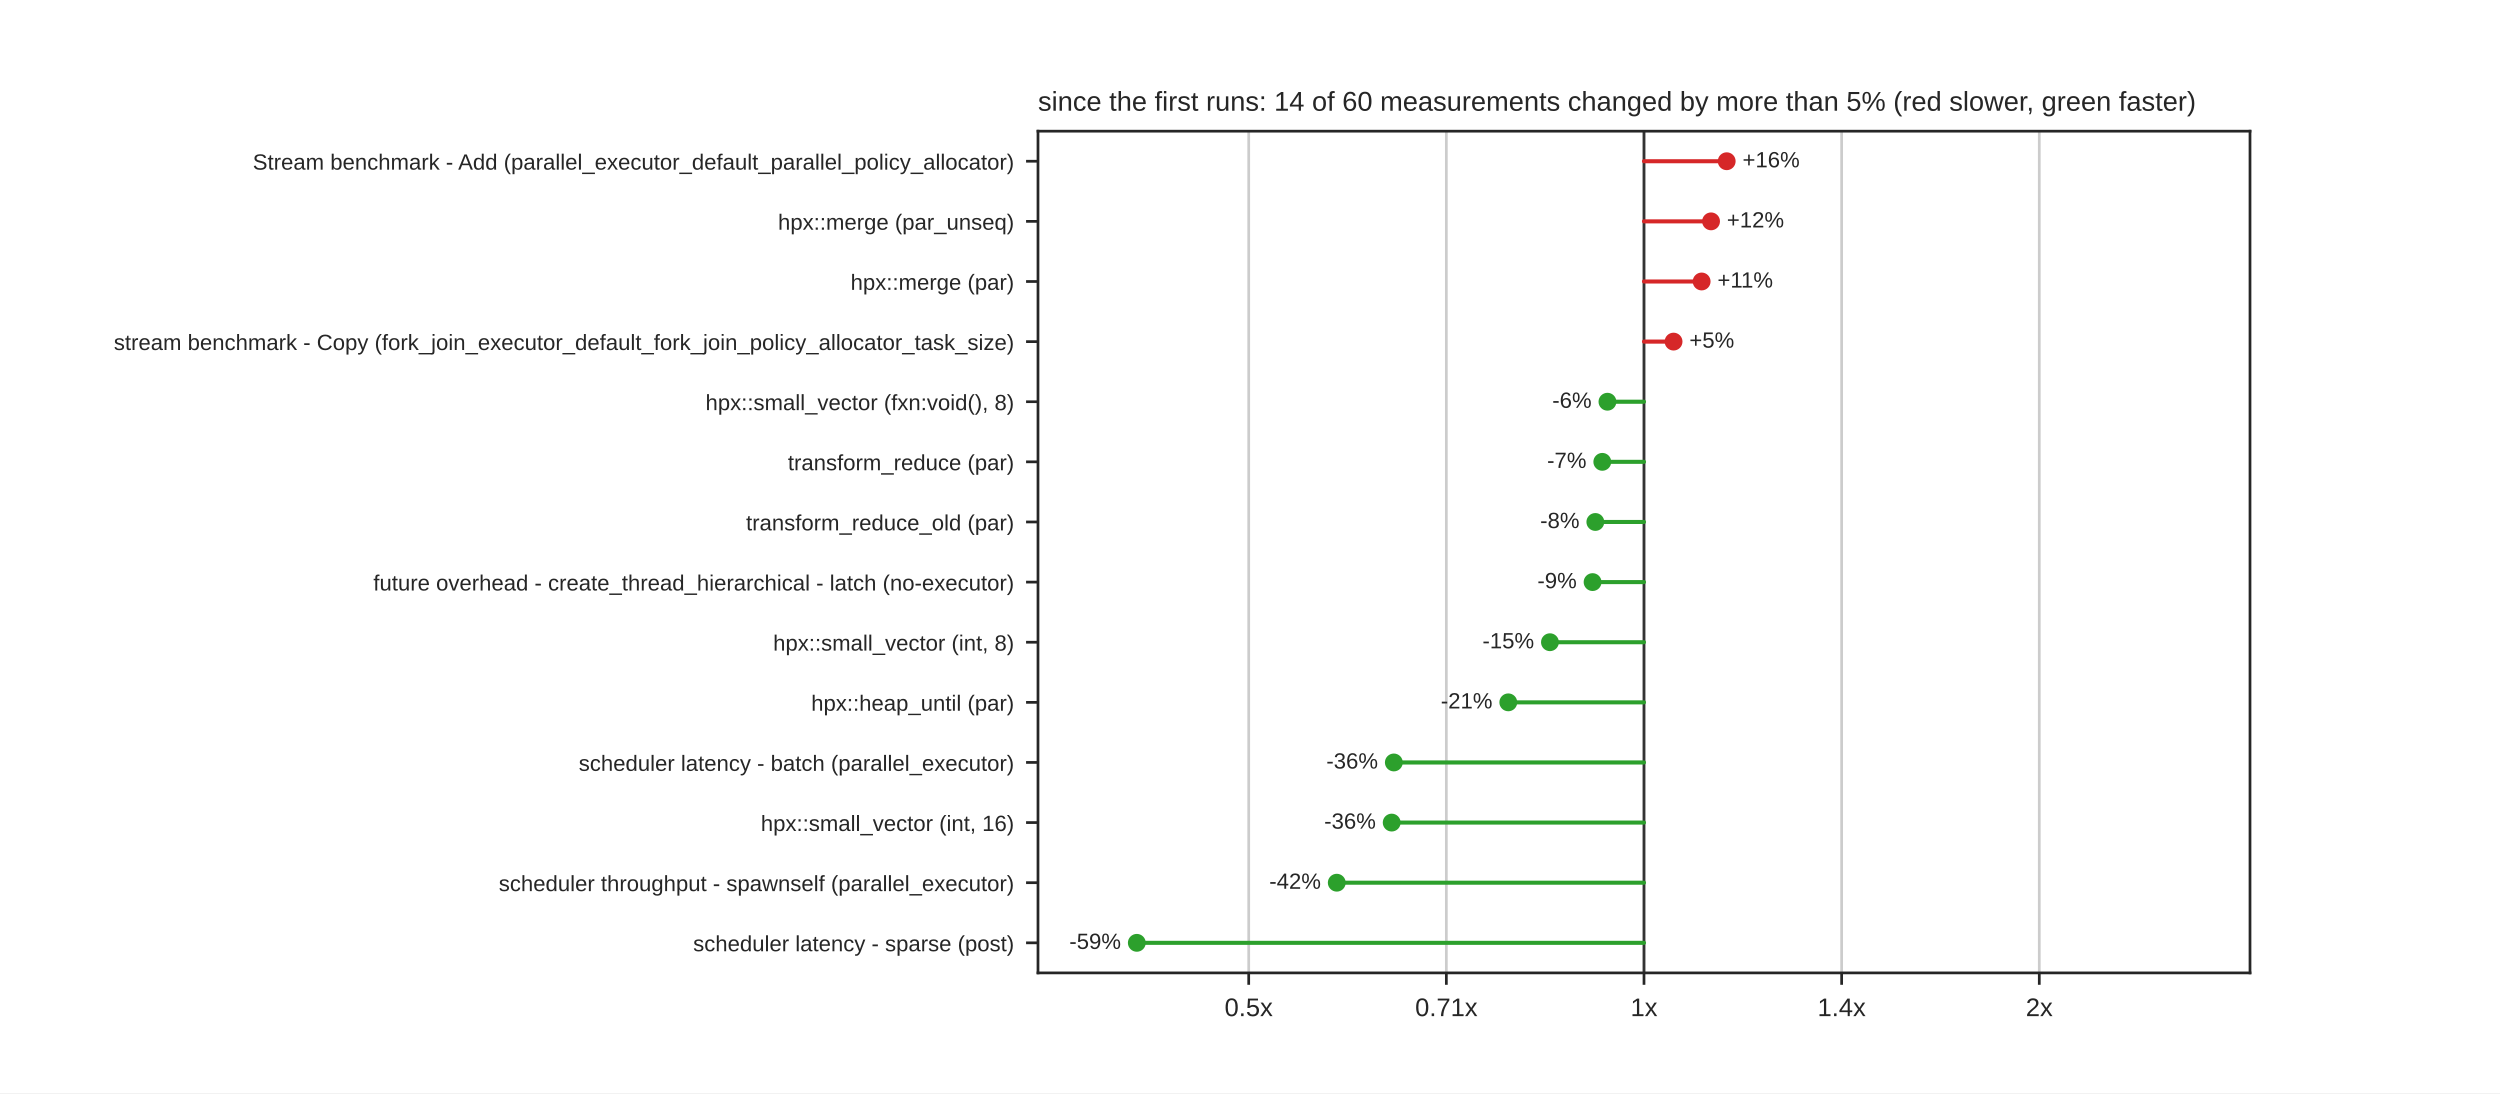
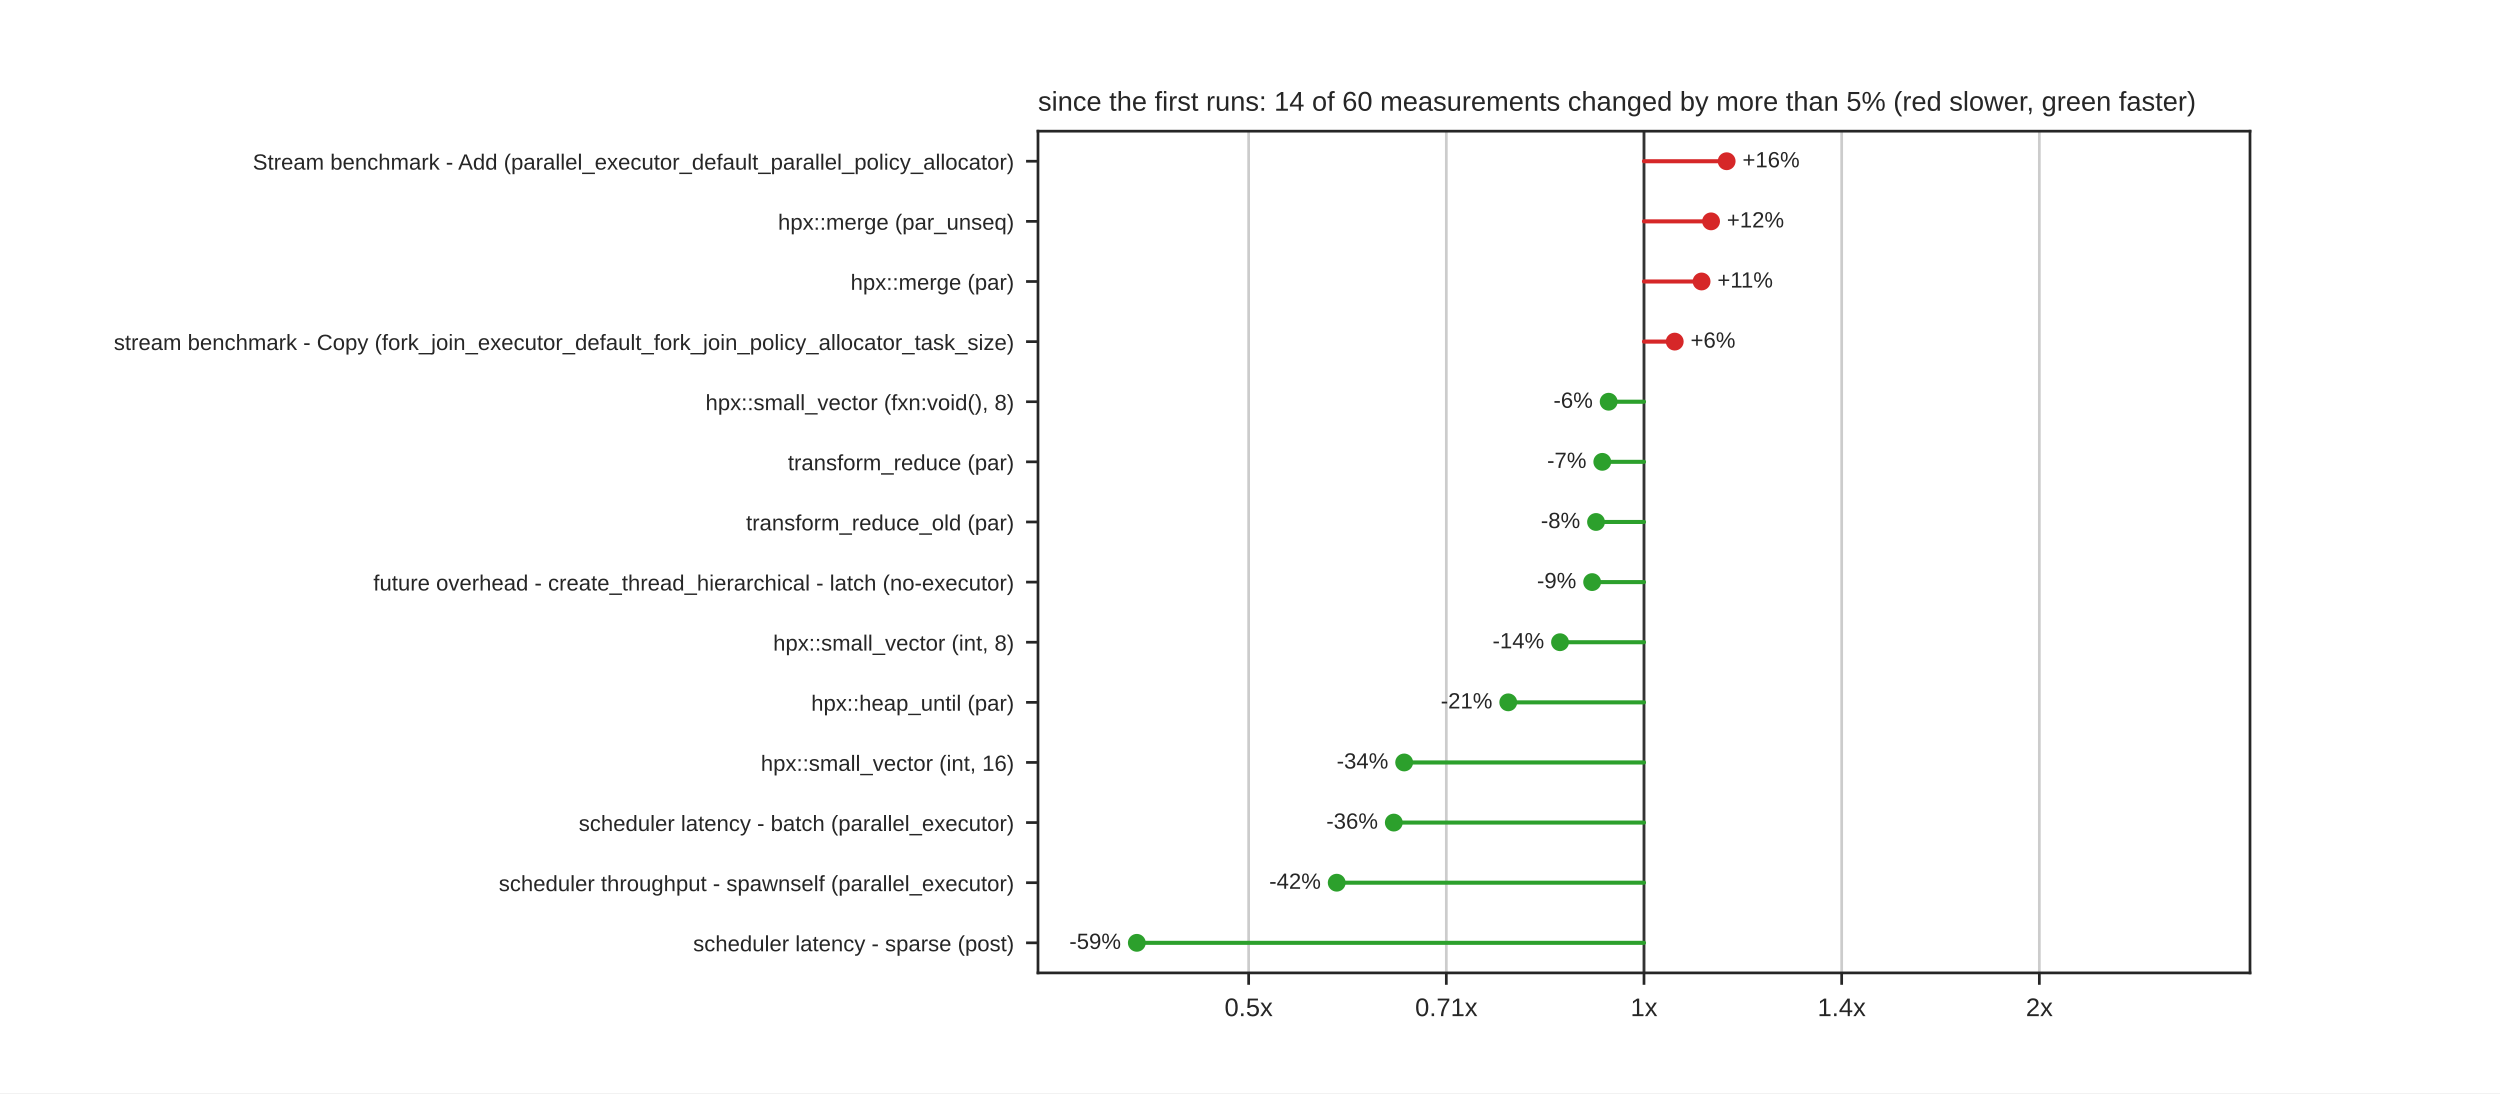
<svg xmlns="http://www.w3.org/2000/svg" xmlns:xlink="http://www.w3.org/1999/xlink" width="734.4pt" height="321.12pt" viewBox="0 0 734.4 321.12" version="1.1">
  <defs>
    <style type="text/css">*{stroke-linejoin: round; stroke-linecap: butt}</style>
  </defs>
  <g id="figure_1">
    <g id="patch_1">
      <path d="M 0 321.12  L 734.4 321.12  L 734.4 0  L 0 0  z " style="fill: #ffffff" />
    </g>
    <g id="axes_1">
      <g id="patch_2">
        <path d="M 304.92 285.797  L 660.96 285.797  L 660.96 38.534  L 304.92 38.534  z " style="fill: #ffffff" />
      </g>
      <g id="matplotlib.axis_1">
        <g id="xtick_1">
          <g id="line2d_1">
-             <path d="M 366.82 285.797  L 366.82 38.534  " clip-path="url(#pd0584a2bc1)" style="fill: none; stroke: #cccccc; stroke-width: 0.8; stroke-linecap: round" />
+             <path d="M 366.802 285.797  L 366.802 38.534  " clip-path="url(#pd0584a2bc1)" style="fill: none; stroke: #cccccc; stroke-width: 0.8; stroke-linecap: round" />
          </g>
          <g id="line2d_2">
            <defs>
              <path id="mdfc5214045" d="M 0 0  L 0 3.5  " style="stroke: #262626; stroke-width: 0.8" />
            </defs>
            <g>
-               <use xlink:href="#mdfc5214045" x="366.82" y="285.797" style="fill: #262626; stroke: #262626; stroke-width: 0.8" />
+               <use xlink:href="#mdfc5214045" x="366.802" y="285.797" style="fill: #262626; stroke: #262626; stroke-width: 0.8" />
            </g>
          </g>
          <g id="text_1">
-             <text style="fill: #262626; font: 7.5px 'Arial', 'DejaVu Sans', 'Liberation Sans', 'Bitstream Vera Sans', sans-serif; text-anchor: middle" x="366.82" y="298.496" transform="rotate(-0 366.8199 298.4956)">0.5x</text>
+             <text style="fill: #262626; font: 7.5px 'Arial', 'DejaVu Sans', 'Liberation Sans', 'Bitstream Vera Sans', sans-serif; text-anchor: middle" x="366.802" y="298.496" transform="rotate(-0 366.8022 298.4956)">0.5x</text>
          </g>
        </g>
        <g id="xtick_2">
          <g id="line2d_3">
-             <path d="M 424.88 285.797  L 424.88 38.534  " clip-path="url(#pd0584a2bc1)" style="fill: none; stroke: #cccccc; stroke-width: 0.8; stroke-linecap: round" />
+             <path d="M 424.871 285.797  L 424.871 38.534  " clip-path="url(#pd0584a2bc1)" style="fill: none; stroke: #cccccc; stroke-width: 0.8; stroke-linecap: round" />
          </g>
          <g id="line2d_4">
            <g>
-               <use xlink:href="#mdfc5214045" x="424.88" y="285.797" style="fill: #262626; stroke: #262626; stroke-width: 0.8" />
+               <use xlink:href="#mdfc5214045" x="424.871" y="285.797" style="fill: #262626; stroke: #262626; stroke-width: 0.8" />
            </g>
          </g>
          <g id="text_2">
-             <text style="fill: #262626; font: 7.5px 'Arial', 'DejaVu Sans', 'Liberation Sans', 'Bitstream Vera Sans', sans-serif; text-anchor: middle" x="424.88" y="298.496" transform="rotate(-0 424.88 298.4956)">0.71x</text>
+             <text style="fill: #262626; font: 7.5px 'Arial', 'DejaVu Sans', 'Liberation Sans', 'Bitstream Vera Sans', sans-serif; text-anchor: middle" x="424.871" y="298.496" transform="rotate(-0 424.8711 298.4956)">0.71x</text>
          </g>
        </g>
        <g id="xtick_3">
          <g id="line2d_5">
            <path d="M 482.94 285.797  L 482.94 38.534  " clip-path="url(#pd0584a2bc1)" style="fill: none; stroke: #cccccc; stroke-width: 0.8; stroke-linecap: round" />
          </g>
          <g id="line2d_6">
            <g>
              <use xlink:href="#mdfc5214045" x="482.94" y="285.797" style="fill: #262626; stroke: #262626; stroke-width: 0.8" />
            </g>
          </g>
          <g id="text_3">
            <text style="fill: #262626; font: 7.5px 'Arial', 'DejaVu Sans', 'Liberation Sans', 'Bitstream Vera Sans', sans-serif; text-anchor: middle" x="482.94" y="298.496" transform="rotate(-0 482.94 298.4956)">1x</text>
          </g>
        </g>
        <g id="xtick_4">
          <g id="line2d_7">
-             <path d="M 541 285.797  L 541 38.534  " clip-path="url(#pd0584a2bc1)" style="fill: none; stroke: #cccccc; stroke-width: 0.8; stroke-linecap: round" />
+             <path d="M 541.009 285.797  L 541.009 38.534  " clip-path="url(#pd0584a2bc1)" style="fill: none; stroke: #cccccc; stroke-width: 0.8; stroke-linecap: round" />
          </g>
          <g id="line2d_8">
            <g>
-               <use xlink:href="#mdfc5214045" x="541" y="285.797" style="fill: #262626; stroke: #262626; stroke-width: 0.8" />
+               <use xlink:href="#mdfc5214045" x="541.009" y="285.797" style="fill: #262626; stroke: #262626; stroke-width: 0.8" />
            </g>
          </g>
          <g id="text_4">
-             <text style="fill: #262626; font: 7.5px 'Arial', 'DejaVu Sans', 'Liberation Sans', 'Bitstream Vera Sans', sans-serif; text-anchor: middle" x="541" y="298.496" transform="rotate(-0 541 298.4956)">1.4x</text>
+             <text style="fill: #262626; font: 7.5px 'Arial', 'DejaVu Sans', 'Liberation Sans', 'Bitstream Vera Sans', sans-serif; text-anchor: middle" x="541.009" y="298.496" transform="rotate(-0 541.0089 298.4956)">1.4x</text>
          </g>
        </g>
        <g id="xtick_5">
          <g id="line2d_9">
-             <path d="M 599.06 285.797  L 599.06 38.534  " clip-path="url(#pd0584a2bc1)" style="fill: none; stroke: #cccccc; stroke-width: 0.8; stroke-linecap: round" />
+             <path d="M 599.078 285.797  L 599.078 38.534  " clip-path="url(#pd0584a2bc1)" style="fill: none; stroke: #cccccc; stroke-width: 0.8; stroke-linecap: round" />
          </g>
          <g id="line2d_10">
            <g>
-               <use xlink:href="#mdfc5214045" x="599.06" y="285.797" style="fill: #262626; stroke: #262626; stroke-width: 0.8" />
+               <use xlink:href="#mdfc5214045" x="599.078" y="285.797" style="fill: #262626; stroke: #262626; stroke-width: 0.8" />
            </g>
          </g>
          <g id="text_5">
-             <text style="fill: #262626; font: 7.5px 'Arial', 'DejaVu Sans', 'Liberation Sans', 'Bitstream Vera Sans', sans-serif; text-anchor: middle" x="599.06" y="298.496" transform="rotate(-0 599.0601 298.4956)">2x</text>
+             <text style="fill: #262626; font: 7.5px 'Arial', 'DejaVu Sans', 'Liberation Sans', 'Bitstream Vera Sans', sans-serif; text-anchor: middle" x="599.078" y="298.496" transform="rotate(-0 599.0778 298.4956)">2x</text>
          </g>
        </g>
      </g>
      <g id="matplotlib.axis_2">
        <g id="ytick_1">
          <g id="line2d_11">
            <defs>
              <path id="m414165cd4d" d="M 0 0  L -3.5 0  " style="stroke: #262626; stroke-width: 0.8" />
            </defs>
            <g>
              <use xlink:href="#m414165cd4d" x="304.92" y="47.365" style="fill: #262626; stroke: #262626; stroke-width: 0.8" />
            </g>
          </g>
          <g id="text_6">
            <text style="fill: #262626; font: 6.5px 'Arial', 'DejaVu Sans', 'Liberation Sans', 'Bitstream Vera Sans', sans-serif; text-anchor: end" x="297.92" y="49.835" transform="rotate(-0 297.92 49.83469)">Stream benchmark - Add (parallel_executor_default_parallel_policy_allocator)</text>
          </g>
        </g>
        <g id="ytick_2">
          <g id="line2d_12">
            <g>
              <use xlink:href="#m414165cd4d" x="304.92" y="65.027" style="fill: #262626; stroke: #262626; stroke-width: 0.8" />
            </g>
          </g>
          <g id="text_7">
            <text style="fill: #262626; font: 6.5px 'Arial', 'DejaVu Sans', 'Liberation Sans', 'Bitstream Vera Sans', sans-serif; text-anchor: end" x="297.92" y="67.496" transform="rotate(-0 297.92 67.49629)">hpx::merge (par_unseq)</text>
          </g>
        </g>
        <g id="ytick_3">
          <g id="line2d_13">
            <g>
              <use xlink:href="#m414165cd4d" x="304.92" y="82.688" style="fill: #262626; stroke: #262626; stroke-width: 0.8" />
            </g>
          </g>
          <g id="text_8">
            <text style="fill: #262626; font: 6.5px 'Arial', 'DejaVu Sans', 'Liberation Sans', 'Bitstream Vera Sans', sans-serif; text-anchor: end" x="297.92" y="85.158" transform="rotate(-0 297.92 85.15789)">hpx::merge (par)</text>
          </g>
        </g>
        <g id="ytick_4">
          <g id="line2d_14">
            <g>
              <use xlink:href="#m414165cd4d" x="304.92" y="100.35" style="fill: #262626; stroke: #262626; stroke-width: 0.8" />
            </g>
          </g>
          <g id="text_9">
            <text style="fill: #262626; font: 6.5px 'Arial', 'DejaVu Sans', 'Liberation Sans', 'Bitstream Vera Sans', sans-serif; text-anchor: end" x="297.92" y="102.819" transform="rotate(-0 297.92 102.8195)">stream benchmark - Copy (fork_join_executor_default_fork_join_policy_allocator_task_size)</text>
          </g>
        </g>
        <g id="ytick_5">
          <g id="line2d_15">
            <g>
              <use xlink:href="#m414165cd4d" x="304.92" y="118.012" style="fill: #262626; stroke: #262626; stroke-width: 0.8" />
            </g>
          </g>
          <g id="text_10">
            <text style="fill: #262626; font: 6.5px 'Arial', 'DejaVu Sans', 'Liberation Sans', 'Bitstream Vera Sans', sans-serif; text-anchor: end" x="297.92" y="120.481" transform="rotate(-0 297.92 120.4811)">hpx::small_vector (fxn:void(), 8)</text>
          </g>
        </g>
        <g id="ytick_6">
          <g id="line2d_16">
            <g>
              <use xlink:href="#m414165cd4d" x="304.92" y="135.673" style="fill: #262626; stroke: #262626; stroke-width: 0.8" />
            </g>
          </g>
          <g id="text_11">
            <text style="fill: #262626; font: 6.5px 'Arial', 'DejaVu Sans', 'Liberation Sans', 'Bitstream Vera Sans', sans-serif; text-anchor: end" x="297.92" y="138.143" transform="rotate(-0 297.92 138.1427)">transform_reduce (par)</text>
          </g>
        </g>
        <g id="ytick_7">
          <g id="line2d_17">
            <g>
              <use xlink:href="#m414165cd4d" x="304.92" y="153.335" style="fill: #262626; stroke: #262626; stroke-width: 0.8" />
            </g>
          </g>
          <g id="text_12">
            <text style="fill: #262626; font: 6.5px 'Arial', 'DejaVu Sans', 'Liberation Sans', 'Bitstream Vera Sans', sans-serif; text-anchor: end" x="297.92" y="155.804" transform="rotate(-0 297.92 155.8043)">transform_reduce_old (par)</text>
          </g>
        </g>
        <g id="ytick_8">
          <g id="line2d_18">
            <g>
              <use xlink:href="#m414165cd4d" x="304.92" y="170.996" style="fill: #262626; stroke: #262626; stroke-width: 0.8" />
            </g>
          </g>
          <g id="text_13">
            <text style="fill: #262626; font: 6.5px 'Arial', 'DejaVu Sans', 'Liberation Sans', 'Bitstream Vera Sans', sans-serif; text-anchor: end" x="297.92" y="173.466" transform="rotate(-0 297.92 173.4659)">future overhead - create_thread_hierarchical - latch (no-executor)</text>
          </g>
        </g>
        <g id="ytick_9">
          <g id="line2d_19">
            <g>
              <use xlink:href="#m414165cd4d" x="304.92" y="188.658" style="fill: #262626; stroke: #262626; stroke-width: 0.8" />
            </g>
          </g>
          <g id="text_14">
            <text style="fill: #262626; font: 6.5px 'Arial', 'DejaVu Sans', 'Liberation Sans', 'Bitstream Vera Sans', sans-serif; text-anchor: end" x="297.92" y="191.127" transform="rotate(-0 297.92 191.1275)">hpx::small_vector (int, 8)</text>
          </g>
        </g>
        <g id="ytick_10">
          <g id="line2d_20">
            <g>
              <use xlink:href="#m414165cd4d" x="304.92" y="206.32" style="fill: #262626; stroke: #262626; stroke-width: 0.8" />
            </g>
          </g>
          <g id="text_15">
            <text style="fill: #262626; font: 6.5px 'Arial', 'DejaVu Sans', 'Liberation Sans', 'Bitstream Vera Sans', sans-serif; text-anchor: end" x="297.92" y="208.789" transform="rotate(-0 297.92 208.7891)">hpx::heap_until (par)</text>
          </g>
        </g>
        <g id="ytick_11">
          <g id="line2d_21">
            <g>
              <use xlink:href="#m414165cd4d" x="304.92" y="223.981" style="fill: #262626; stroke: #262626; stroke-width: 0.8" />
            </g>
          </g>
          <g id="text_16">
-             <text style="fill: #262626; font: 6.5px 'Arial', 'DejaVu Sans', 'Liberation Sans', 'Bitstream Vera Sans', sans-serif; text-anchor: end" x="297.92" y="226.451" transform="rotate(-0 297.92 226.4507)">scheduler latency - batch (parallel_executor)</text>
+             <text style="fill: #262626; font: 6.5px 'Arial', 'DejaVu Sans', 'Liberation Sans', 'Bitstream Vera Sans', sans-serif; text-anchor: end" x="297.92" y="226.451" transform="rotate(-0 297.92 226.4507)">hpx::small_vector (int, 16)</text>
          </g>
        </g>
        <g id="ytick_12">
          <g id="line2d_22">
            <g>
              <use xlink:href="#m414165cd4d" x="304.92" y="241.643" style="fill: #262626; stroke: #262626; stroke-width: 0.8" />
            </g>
          </g>
          <g id="text_17">
-             <text style="fill: #262626; font: 6.5px 'Arial', 'DejaVu Sans', 'Liberation Sans', 'Bitstream Vera Sans', sans-serif; text-anchor: end" x="297.92" y="244.112" transform="rotate(-0 297.92 244.1123)">hpx::small_vector (int, 16)</text>
+             <text style="fill: #262626; font: 6.5px 'Arial', 'DejaVu Sans', 'Liberation Sans', 'Bitstream Vera Sans', sans-serif; text-anchor: end" x="297.92" y="244.112" transform="rotate(-0 297.92 244.1123)">scheduler latency - batch (parallel_executor)</text>
          </g>
        </g>
        <g id="ytick_13">
          <g id="line2d_23">
            <g>
              <use xlink:href="#m414165cd4d" x="304.92" y="259.304" style="fill: #262626; stroke: #262626; stroke-width: 0.8" />
            </g>
          </g>
          <g id="text_18">
            <text style="fill: #262626; font: 6.5px 'Arial', 'DejaVu Sans', 'Liberation Sans', 'Bitstream Vera Sans', sans-serif; text-anchor: end" x="297.92" y="261.774" transform="rotate(-0 297.92 261.7739)">scheduler throughput - spawnself (parallel_executor)</text>
          </g>
        </g>
        <g id="ytick_14">
          <g id="line2d_24">
            <g>
              <use xlink:href="#m414165cd4d" x="304.92" y="276.966" style="fill: #262626; stroke: #262626; stroke-width: 0.8" />
            </g>
          </g>
          <g id="text_19">
            <text style="fill: #262626; font: 6.5px 'Arial', 'DejaVu Sans', 'Liberation Sans', 'Bitstream Vera Sans', sans-serif; text-anchor: end" x="297.92" y="279.435" transform="rotate(-0 297.92 279.4355)">scheduler latency - sparse (post)</text>
          </g>
        </g>
      </g>
      <g id="line2d_25">
        <path d="M 482.94 285.797  L 482.94 38.534  " clip-path="url(#pd0584a2bc1)" style="fill: none; stroke: #333333; stroke-width: 0.8; stroke-linecap: round" />
      </g>
      <g id="line2d_26">
-         <path d="M 482.94 47.365  L 507.236 47.365  " clip-path="url(#pd0584a2bc1)" style="fill: none; stroke: #d62728; stroke-width: 1.2; stroke-linecap: round" />
+         <path d="M 482.94 47.365  L 507.223 47.365  " clip-path="url(#pd0584a2bc1)" style="fill: none; stroke: #d62728; stroke-width: 1.2; stroke-linecap: round" />
      </g>
      <g id="line2d_27">
-         <path d="M 482.94 65.027  L 502.64 65.027  " clip-path="url(#pd0584a2bc1)" style="fill: none; stroke: #d62728; stroke-width: 1.2; stroke-linecap: round" />
+         <path d="M 482.94 65.027  L 502.643 65.027  " clip-path="url(#pd0584a2bc1)" style="fill: none; stroke: #d62728; stroke-width: 1.2; stroke-linecap: round" />
      </g>
      <g id="line2d_28">
-         <path d="M 482.94 82.688  L 499.873 82.688  " clip-path="url(#pd0584a2bc1)" style="fill: none; stroke: #d62728; stroke-width: 1.2; stroke-linecap: round" />
+         <path d="M 482.94 82.688  L 499.855 82.688  " clip-path="url(#pd0584a2bc1)" style="fill: none; stroke: #d62728; stroke-width: 1.2; stroke-linecap: round" />
      </g>
      <g id="line2d_29">
-         <path d="M 482.94 100.35  L 491.624 100.35  " clip-path="url(#pd0584a2bc1)" style="fill: none; stroke: #d62728; stroke-width: 1.2; stroke-linecap: round" />
+         <path d="M 482.94 100.35  L 491.969 100.35  " clip-path="url(#pd0584a2bc1)" style="fill: none; stroke: #d62728; stroke-width: 1.2; stroke-linecap: round" />
      </g>
      <g id="line2d_30">
-         <path d="M 482.94 118.012  L 472.204 118.012  " clip-path="url(#pd0584a2bc1)" style="fill: none; stroke: #2ca02c; stroke-width: 1.2; stroke-linecap: round" />
+         <path d="M 482.94 118.012  L 472.562 118.012  " clip-path="url(#pd0584a2bc1)" style="fill: none; stroke: #2ca02c; stroke-width: 1.2; stroke-linecap: round" />
      </g>
      <g id="line2d_31">
-         <path d="M 482.94 135.673  L 470.692 135.673  " clip-path="url(#pd0584a2bc1)" style="fill: none; stroke: #2ca02c; stroke-width: 1.2; stroke-linecap: round" />
+         <path d="M 482.94 135.673  L 470.69 135.673  " clip-path="url(#pd0584a2bc1)" style="fill: none; stroke: #2ca02c; stroke-width: 1.2; stroke-linecap: round" />
      </g>
      <g id="line2d_32">
-         <path d="M 482.94 153.335  L 468.648 153.335  " clip-path="url(#pd0584a2bc1)" style="fill: none; stroke: #2ca02c; stroke-width: 1.2; stroke-linecap: round" />
+         <path d="M 482.94 153.335  L 468.85 153.335  " clip-path="url(#pd0584a2bc1)" style="fill: none; stroke: #2ca02c; stroke-width: 1.2; stroke-linecap: round" />
      </g>
      <g id="line2d_33">
-         <path d="M 482.94 170.996  L 467.838 170.996  " clip-path="url(#pd0584a2bc1)" style="fill: none; stroke: #2ca02c; stroke-width: 1.2; stroke-linecap: round" />
+         <path d="M 482.94 170.996  L 467.709 170.996  " clip-path="url(#pd0584a2bc1)" style="fill: none; stroke: #2ca02c; stroke-width: 1.2; stroke-linecap: round" />
      </g>
      <g id="line2d_34">
-         <path d="M 482.94 188.658  L 455.311 188.658  " clip-path="url(#pd0584a2bc1)" style="fill: none; stroke: #2ca02c; stroke-width: 1.2; stroke-linecap: round" />
+         <path d="M 482.94 188.658  L 458.272 188.658  " clip-path="url(#pd0584a2bc1)" style="fill: none; stroke: #2ca02c; stroke-width: 1.2; stroke-linecap: round" />
      </g>
      <g id="line2d_35">
-         <path d="M 482.94 206.32  L 443.076 206.32  " clip-path="url(#pd0584a2bc1)" style="fill: none; stroke: #2ca02c; stroke-width: 1.2; stroke-linecap: round" />
+         <path d="M 482.94 206.32  L 443.062 206.32  " clip-path="url(#pd0584a2bc1)" style="fill: none; stroke: #2ca02c; stroke-width: 1.2; stroke-linecap: round" />
      </g>
      <g id="line2d_36">
-         <path d="M 482.94 223.981  L 409.453 223.981  " clip-path="url(#pd0584a2bc1)" style="fill: none; stroke: #2ca02c; stroke-width: 1.2; stroke-linecap: round" />
+         <path d="M 482.94 223.981  L 412.488 223.981  " clip-path="url(#pd0584a2bc1)" style="fill: none; stroke: #2ca02c; stroke-width: 1.2; stroke-linecap: round" />
      </g>
      <g id="line2d_37">
-         <path d="M 482.94 241.643  L 408.824 241.643  " clip-path="url(#pd0584a2bc1)" style="fill: none; stroke: #2ca02c; stroke-width: 1.2; stroke-linecap: round" />
+         <path d="M 482.94 241.643  L 409.444 241.643  " clip-path="url(#pd0584a2bc1)" style="fill: none; stroke: #2ca02c; stroke-width: 1.2; stroke-linecap: round" />
      </g>
      <g id="line2d_38">
-         <path d="M 482.94 259.304  L 392.688 259.304  " clip-path="url(#pd0584a2bc1)" style="fill: none; stroke: #2ca02c; stroke-width: 1.2; stroke-linecap: round" />
+         <path d="M 482.94 259.304  L 392.674 259.304  " clip-path="url(#pd0584a2bc1)" style="fill: none; stroke: #2ca02c; stroke-width: 1.2; stroke-linecap: round" />
      </g>
      <g id="line2d_39">
-         <path d="M 482.94 276.966  L 333.95 276.966  " clip-path="url(#pd0584a2bc1)" style="fill: none; stroke: #2ca02c; stroke-width: 1.2; stroke-linecap: round" />
+         <path d="M 482.94 276.966  L 333.954 276.966  " clip-path="url(#pd0584a2bc1)" style="fill: none; stroke: #2ca02c; stroke-width: 1.2; stroke-linecap: round" />
      </g>
      <g id="patch_3">
        <path d="M 304.92 285.797  L 304.92 38.534  " style="fill: none; stroke: #262626; stroke-width: 0.8; stroke-linejoin: miter; stroke-linecap: square" />
      </g>
      <g id="patch_4">
        <path d="M 660.96 285.797  L 660.96 38.534  " style="fill: none; stroke: #262626; stroke-width: 0.8; stroke-linejoin: miter; stroke-linecap: square" />
      </g>
      <g id="patch_5">
        <path d="M 304.92 285.797  L 660.96 285.797  " style="fill: none; stroke: #262626; stroke-width: 0.8; stroke-linejoin: miter; stroke-linecap: square" />
      </g>
      <g id="patch_6">
        <path d="M 304.92 38.534  L 660.96 38.534  " style="fill: none; stroke: #262626; stroke-width: 0.8; stroke-linejoin: miter; stroke-linecap: square" />
      </g>
      <g id="PathCollection_1">
        <defs>
          <path id="m8968767a60" d="M 0 2.121  C 0.563 2.121 1.102 1.898 1.5 1.5  C 1.898 1.102 2.121 0.563 2.121 0  C 2.121 -0.563 1.898 -1.102 1.5 -1.5  C 1.102 -1.898 0.563 -2.121 0 -2.121  C -0.563 -2.121 -1.102 -1.898 -1.5 -1.5  C -1.898 -1.102 -2.121 -0.563 -2.121 0  C -2.121 0.563 -1.898 1.102 -1.5 1.5  C -1.102 1.898 -0.563 2.121 0 2.121  z " style="stroke: #d62728" />
        </defs>
        <g clip-path="url(#pd0584a2bc1)">
-           <use xlink:href="#m8968767a60" x="507.236" y="47.365" style="fill: #d62728; stroke: #d62728" />
+           <use xlink:href="#m8968767a60" x="507.223" y="47.365" style="fill: #d62728; stroke: #d62728" />
        </g>
      </g>
      <g id="text_20">
-         <text style="fill: #262626; font: 6.5px 'Arial', 'DejaVu Sans', 'Liberation Sans', 'Bitstream Vera Sans', sans-serif; text-anchor: start" x="511.881" y="49.159" transform="rotate(-0 511.8812 49.15879)">+16%</text>
+         <text style="fill: #262626; font: 6.5px 'Arial', 'DejaVu Sans', 'Liberation Sans', 'Bitstream Vera Sans', sans-serif; text-anchor: start" x="511.869" y="49.159" transform="rotate(-0 511.8689 49.15879)">+16%</text>
      </g>
      <g id="PathCollection_2">
        <g clip-path="url(#pd0584a2bc1)">
-           <use xlink:href="#m8968767a60" x="502.64" y="65.027" style="fill: #d62728; stroke: #d62728" />
+           <use xlink:href="#m8968767a60" x="502.643" y="65.027" style="fill: #d62728; stroke: #d62728" />
        </g>
      </g>
      <g id="text_21">
-         <text style="fill: #262626; font: 6.5px 'Arial', 'DejaVu Sans', 'Liberation Sans', 'Bitstream Vera Sans', sans-serif; text-anchor: start" x="507.284" y="66.82" transform="rotate(-0 507.2844 66.82039)">+12%</text>
+         <text style="fill: #262626; font: 6.5px 'Arial', 'DejaVu Sans', 'Liberation Sans', 'Bitstream Vera Sans', sans-serif; text-anchor: start" x="507.288" y="66.82" transform="rotate(-0 507.2882 66.82039)">+12%</text>
      </g>
      <g id="PathCollection_3">
        <g clip-path="url(#pd0584a2bc1)">
-           <use xlink:href="#m8968767a60" x="499.873" y="82.688" style="fill: #d62728; stroke: #d62728" />
+           <use xlink:href="#m8968767a60" x="499.855" y="82.688" style="fill: #d62728; stroke: #d62728" />
        </g>
      </g>
      <g id="text_22">
-         <text style="fill: #262626; font: 6.5px 'Arial', 'DejaVu Sans', 'Liberation Sans', 'Bitstream Vera Sans', sans-serif; text-anchor: start" x="504.518" y="84.482" transform="rotate(-0 504.5178 84.48199)">+11%</text>
+         <text style="fill: #262626; font: 6.5px 'Arial', 'DejaVu Sans', 'Liberation Sans', 'Bitstream Vera Sans', sans-serif; text-anchor: start" x="504.5" y="84.482" transform="rotate(-0 504.5003 84.48199)">+11%</text>
      </g>
      <g id="PathCollection_4">
        <g clip-path="url(#pd0584a2bc1)">
-           <use xlink:href="#m8968767a60" x="491.624" y="100.35" style="fill: #d62728; stroke: #d62728" />
+           <use xlink:href="#m8968767a60" x="491.969" y="100.35" style="fill: #d62728; stroke: #d62728" />
        </g>
      </g>
      <g id="text_23">
-         <text style="fill: #262626; font: 6.5px 'Arial', 'DejaVu Sans', 'Liberation Sans', 'Bitstream Vera Sans', sans-serif; text-anchor: start" x="496.269" y="102.144" transform="rotate(-0 496.2691 102.1436)">+5%</text>
+         <text style="fill: #262626; font: 6.5px 'Arial', 'DejaVu Sans', 'Liberation Sans', 'Bitstream Vera Sans', sans-serif; text-anchor: start" x="496.615" y="102.144" transform="rotate(-0 496.6147 102.1436)">+6%</text>
      </g>
      <g id="PathCollection_5">
        <defs>
          <path id="m7978cd0e5a" d="M 0 2.121  C 0.563 2.121 1.102 1.898 1.5 1.5  C 1.898 1.102 2.121 0.563 2.121 0  C 2.121 -0.563 1.898 -1.102 1.5 -1.5  C 1.102 -1.898 0.563 -2.121 0 -2.121  C -0.563 -2.121 -1.102 -1.898 -1.5 -1.5  C -1.898 -1.102 -2.121 -0.563 -2.121 0  C -2.121 0.563 -1.898 1.102 -1.5 1.5  C -1.102 1.898 -0.563 2.121 0 2.121  z " style="stroke: #2ca02c" />
        </defs>
        <g clip-path="url(#pd0584a2bc1)">
-           <use xlink:href="#m7978cd0e5a" x="472.204" y="118.012" style="fill: #2ca02c; stroke: #2ca02c" />
+           <use xlink:href="#m7978cd0e5a" x="472.562" y="118.012" style="fill: #2ca02c; stroke: #2ca02c" />
        </g>
      </g>
      <g id="text_24">
-         <text style="fill: #262626; font: 6.5px 'Arial', 'DejaVu Sans', 'Liberation Sans', 'Bitstream Vera Sans', sans-serif; text-anchor: end" x="467.559" y="119.805" transform="rotate(-0 467.5595 119.8052)">-6%</text>
+         <text style="fill: #262626; font: 6.5px 'Arial', 'DejaVu Sans', 'Liberation Sans', 'Bitstream Vera Sans', sans-serif; text-anchor: end" x="467.916" y="119.805" transform="rotate(-0 467.9161 119.8052)">-6%</text>
      </g>
      <g id="PathCollection_6">
        <g clip-path="url(#pd0584a2bc1)">
-           <use xlink:href="#m7978cd0e5a" x="470.692" y="135.673" style="fill: #2ca02c; stroke: #2ca02c" />
+           <use xlink:href="#m7978cd0e5a" x="470.69" y="135.673" style="fill: #2ca02c; stroke: #2ca02c" />
        </g>
      </g>
      <g id="text_25">
-         <text style="fill: #262626; font: 6.5px 'Arial', 'DejaVu Sans', 'Liberation Sans', 'Bitstream Vera Sans', sans-serif; text-anchor: end" x="466.048" y="137.467" transform="rotate(-0 466.0476 137.4668)">-7%</text>
+         <text style="fill: #262626; font: 6.5px 'Arial', 'DejaVu Sans', 'Liberation Sans', 'Bitstream Vera Sans', sans-serif; text-anchor: end" x="466.045" y="137.467" transform="rotate(-0 466.045 137.4668)">-7%</text>
      </g>
      <g id="PathCollection_7">
        <g clip-path="url(#pd0584a2bc1)">
-           <use xlink:href="#m7978cd0e5a" x="468.648" y="153.335" style="fill: #2ca02c; stroke: #2ca02c" />
+           <use xlink:href="#m7978cd0e5a" x="468.85" y="153.335" style="fill: #2ca02c; stroke: #2ca02c" />
        </g>
      </g>
      <g id="text_26">
-         <text style="fill: #262626; font: 6.5px 'Arial', 'DejaVu Sans', 'Liberation Sans', 'Bitstream Vera Sans', sans-serif; text-anchor: end" x="464.003" y="155.128" transform="rotate(-0 464.0033 155.1284)">-8%</text>
+         <text style="fill: #262626; font: 6.5px 'Arial', 'DejaVu Sans', 'Liberation Sans', 'Bitstream Vera Sans', sans-serif; text-anchor: end" x="464.204" y="155.128" transform="rotate(-0 464.2043 155.1284)">-8%</text>
      </g>
      <g id="PathCollection_8">
        <g clip-path="url(#pd0584a2bc1)">
-           <use xlink:href="#m7978cd0e5a" x="467.838" y="170.996" style="fill: #2ca02c; stroke: #2ca02c" />
+           <use xlink:href="#m7978cd0e5a" x="467.709" y="170.996" style="fill: #2ca02c; stroke: #2ca02c" />
        </g>
      </g>
      <g id="text_27">
-         <text style="fill: #262626; font: 6.5px 'Arial', 'DejaVu Sans', 'Liberation Sans', 'Bitstream Vera Sans', sans-serif; text-anchor: end" x="463.193" y="172.79" transform="rotate(-0 463.1933 172.79)">-9%</text>
+         <text style="fill: #262626; font: 6.5px 'Arial', 'DejaVu Sans', 'Liberation Sans', 'Bitstream Vera Sans', sans-serif; text-anchor: end" x="463.064" y="172.79" transform="rotate(-0 463.0639 172.79)">-9%</text>
      </g>
      <g id="PathCollection_9">
        <g clip-path="url(#pd0584a2bc1)">
-           <use xlink:href="#m7978cd0e5a" x="455.311" y="188.658" style="fill: #2ca02c; stroke: #2ca02c" />
+           <use xlink:href="#m7978cd0e5a" x="458.272" y="188.658" style="fill: #2ca02c; stroke: #2ca02c" />
        </g>
      </g>
      <g id="text_28">
-         <text style="fill: #262626; font: 6.5px 'Arial', 'DejaVu Sans', 'Liberation Sans', 'Bitstream Vera Sans', sans-serif; text-anchor: end" x="450.667" y="190.452" transform="rotate(-0 450.6666 190.4516)">-15%</text>
+         <text style="fill: #262626; font: 6.5px 'Arial', 'DejaVu Sans', 'Liberation Sans', 'Bitstream Vera Sans', sans-serif; text-anchor: end" x="453.627" y="190.452" transform="rotate(-0 453.6269 190.4516)">-14%</text>
      </g>
      <g id="PathCollection_10">
        <g clip-path="url(#pd0584a2bc1)">
-           <use xlink:href="#m7978cd0e5a" x="443.076" y="206.32" style="fill: #2ca02c; stroke: #2ca02c" />
+           <use xlink:href="#m7978cd0e5a" x="443.062" y="206.32" style="fill: #2ca02c; stroke: #2ca02c" />
        </g>
      </g>
      <g id="text_29">
-         <text style="fill: #262626; font: 6.5px 'Arial', 'DejaVu Sans', 'Liberation Sans', 'Bitstream Vera Sans', sans-serif; text-anchor: end" x="438.431" y="208.113" transform="rotate(-0 438.431 208.1132)">-21%</text>
+         <text style="fill: #262626; font: 6.5px 'Arial', 'DejaVu Sans', 'Liberation Sans', 'Bitstream Vera Sans', sans-serif; text-anchor: end" x="438.417" y="208.113" transform="rotate(-0 438.4169 208.1132)">-21%</text>
      </g>
      <g id="PathCollection_11">
        <g clip-path="url(#pd0584a2bc1)">
-           <use xlink:href="#m7978cd0e5a" x="409.453" y="223.981" style="fill: #2ca02c; stroke: #2ca02c" />
+           <use xlink:href="#m7978cd0e5a" x="412.488" y="223.981" style="fill: #2ca02c; stroke: #2ca02c" />
        </g>
      </g>
      <g id="text_30">
-         <text style="fill: #262626; font: 6.5px 'Arial', 'DejaVu Sans', 'Liberation Sans', 'Bitstream Vera Sans', sans-serif; text-anchor: end" x="404.808" y="225.775" transform="rotate(-0 404.8078 225.7748)">-36%</text>
+         <text style="fill: #262626; font: 6.5px 'Arial', 'DejaVu Sans', 'Liberation Sans', 'Bitstream Vera Sans', sans-serif; text-anchor: end" x="407.843" y="225.775" transform="rotate(-0 407.8425 225.7748)">-34%</text>
      </g>
      <g id="PathCollection_12">
        <g clip-path="url(#pd0584a2bc1)">
-           <use xlink:href="#m7978cd0e5a" x="408.824" y="241.643" style="fill: #2ca02c; stroke: #2ca02c" />
+           <use xlink:href="#m7978cd0e5a" x="409.444" y="241.643" style="fill: #2ca02c; stroke: #2ca02c" />
        </g>
      </g>
      <g id="text_31">
-         <text style="fill: #262626; font: 6.5px 'Arial', 'DejaVu Sans', 'Liberation Sans', 'Bitstream Vera Sans', sans-serif; text-anchor: end" x="404.18" y="243.436" transform="rotate(-0 404.1795 243.4364)">-36%</text>
+         <text style="fill: #262626; font: 6.5px 'Arial', 'DejaVu Sans', 'Liberation Sans', 'Bitstream Vera Sans', sans-serif; text-anchor: end" x="404.799" y="243.436" transform="rotate(-0 404.7985 243.4364)">-36%</text>
      </g>
      <g id="PathCollection_13">
        <g clip-path="url(#pd0584a2bc1)">
-           <use xlink:href="#m7978cd0e5a" x="392.688" y="259.304" style="fill: #2ca02c; stroke: #2ca02c" />
+           <use xlink:href="#m7978cd0e5a" x="392.674" y="259.304" style="fill: #2ca02c; stroke: #2ca02c" />
        </g>
      </g>
      <g id="text_32">
-         <text style="fill: #262626; font: 6.5px 'Arial', 'DejaVu Sans', 'Liberation Sans', 'Bitstream Vera Sans', sans-serif; text-anchor: end" x="388.043" y="261.098" transform="rotate(-0 388.0429 261.098)">-42%</text>
+         <text style="fill: #262626; font: 6.5px 'Arial', 'DejaVu Sans', 'Liberation Sans', 'Bitstream Vera Sans', sans-serif; text-anchor: end" x="388.028" y="261.098" transform="rotate(-0 388.0284 261.098)">-42%</text>
      </g>
      <g id="PathCollection_14">
        <g clip-path="url(#pd0584a2bc1)">
-           <use xlink:href="#m7978cd0e5a" x="333.95" y="276.966" style="fill: #2ca02c; stroke: #2ca02c" />
+           <use xlink:href="#m7978cd0e5a" x="333.954" y="276.966" style="fill: #2ca02c; stroke: #2ca02c" />
        </g>
      </g>
      <g id="text_33">
-         <text style="fill: #262626; font: 6.5px 'Arial', 'DejaVu Sans', 'Liberation Sans', 'Bitstream Vera Sans', sans-serif; text-anchor: end" x="329.305" y="278.76" transform="rotate(-0 329.3052 278.7596)">-59%</text>
+         <text style="fill: #262626; font: 6.5px 'Arial', 'DejaVu Sans', 'Liberation Sans', 'Bitstream Vera Sans', sans-serif; text-anchor: end" x="329.309" y="278.76" transform="rotate(-0 329.3089 278.7596)">-59%</text>
      </g>
      <g id="text_34">
        <text style="fill: #262626; font: 8px 'Arial', 'DejaVu Sans', 'Liberation Sans', 'Bitstream Vera Sans', sans-serif; text-anchor: start" x="304.92" y="32.534" transform="rotate(-0 304.92 32.5344)">since the first runs: 14 of 60 measurements changed by more than 5% (red slower, green faster)</text>
      </g>
    </g>
  </g>
  <defs>
    <clipPath id="pd0584a2bc1">
      <rect x="304.92" y="38.534" width="356.04" height="247.262" />
    </clipPath>
  </defs>
</svg>
